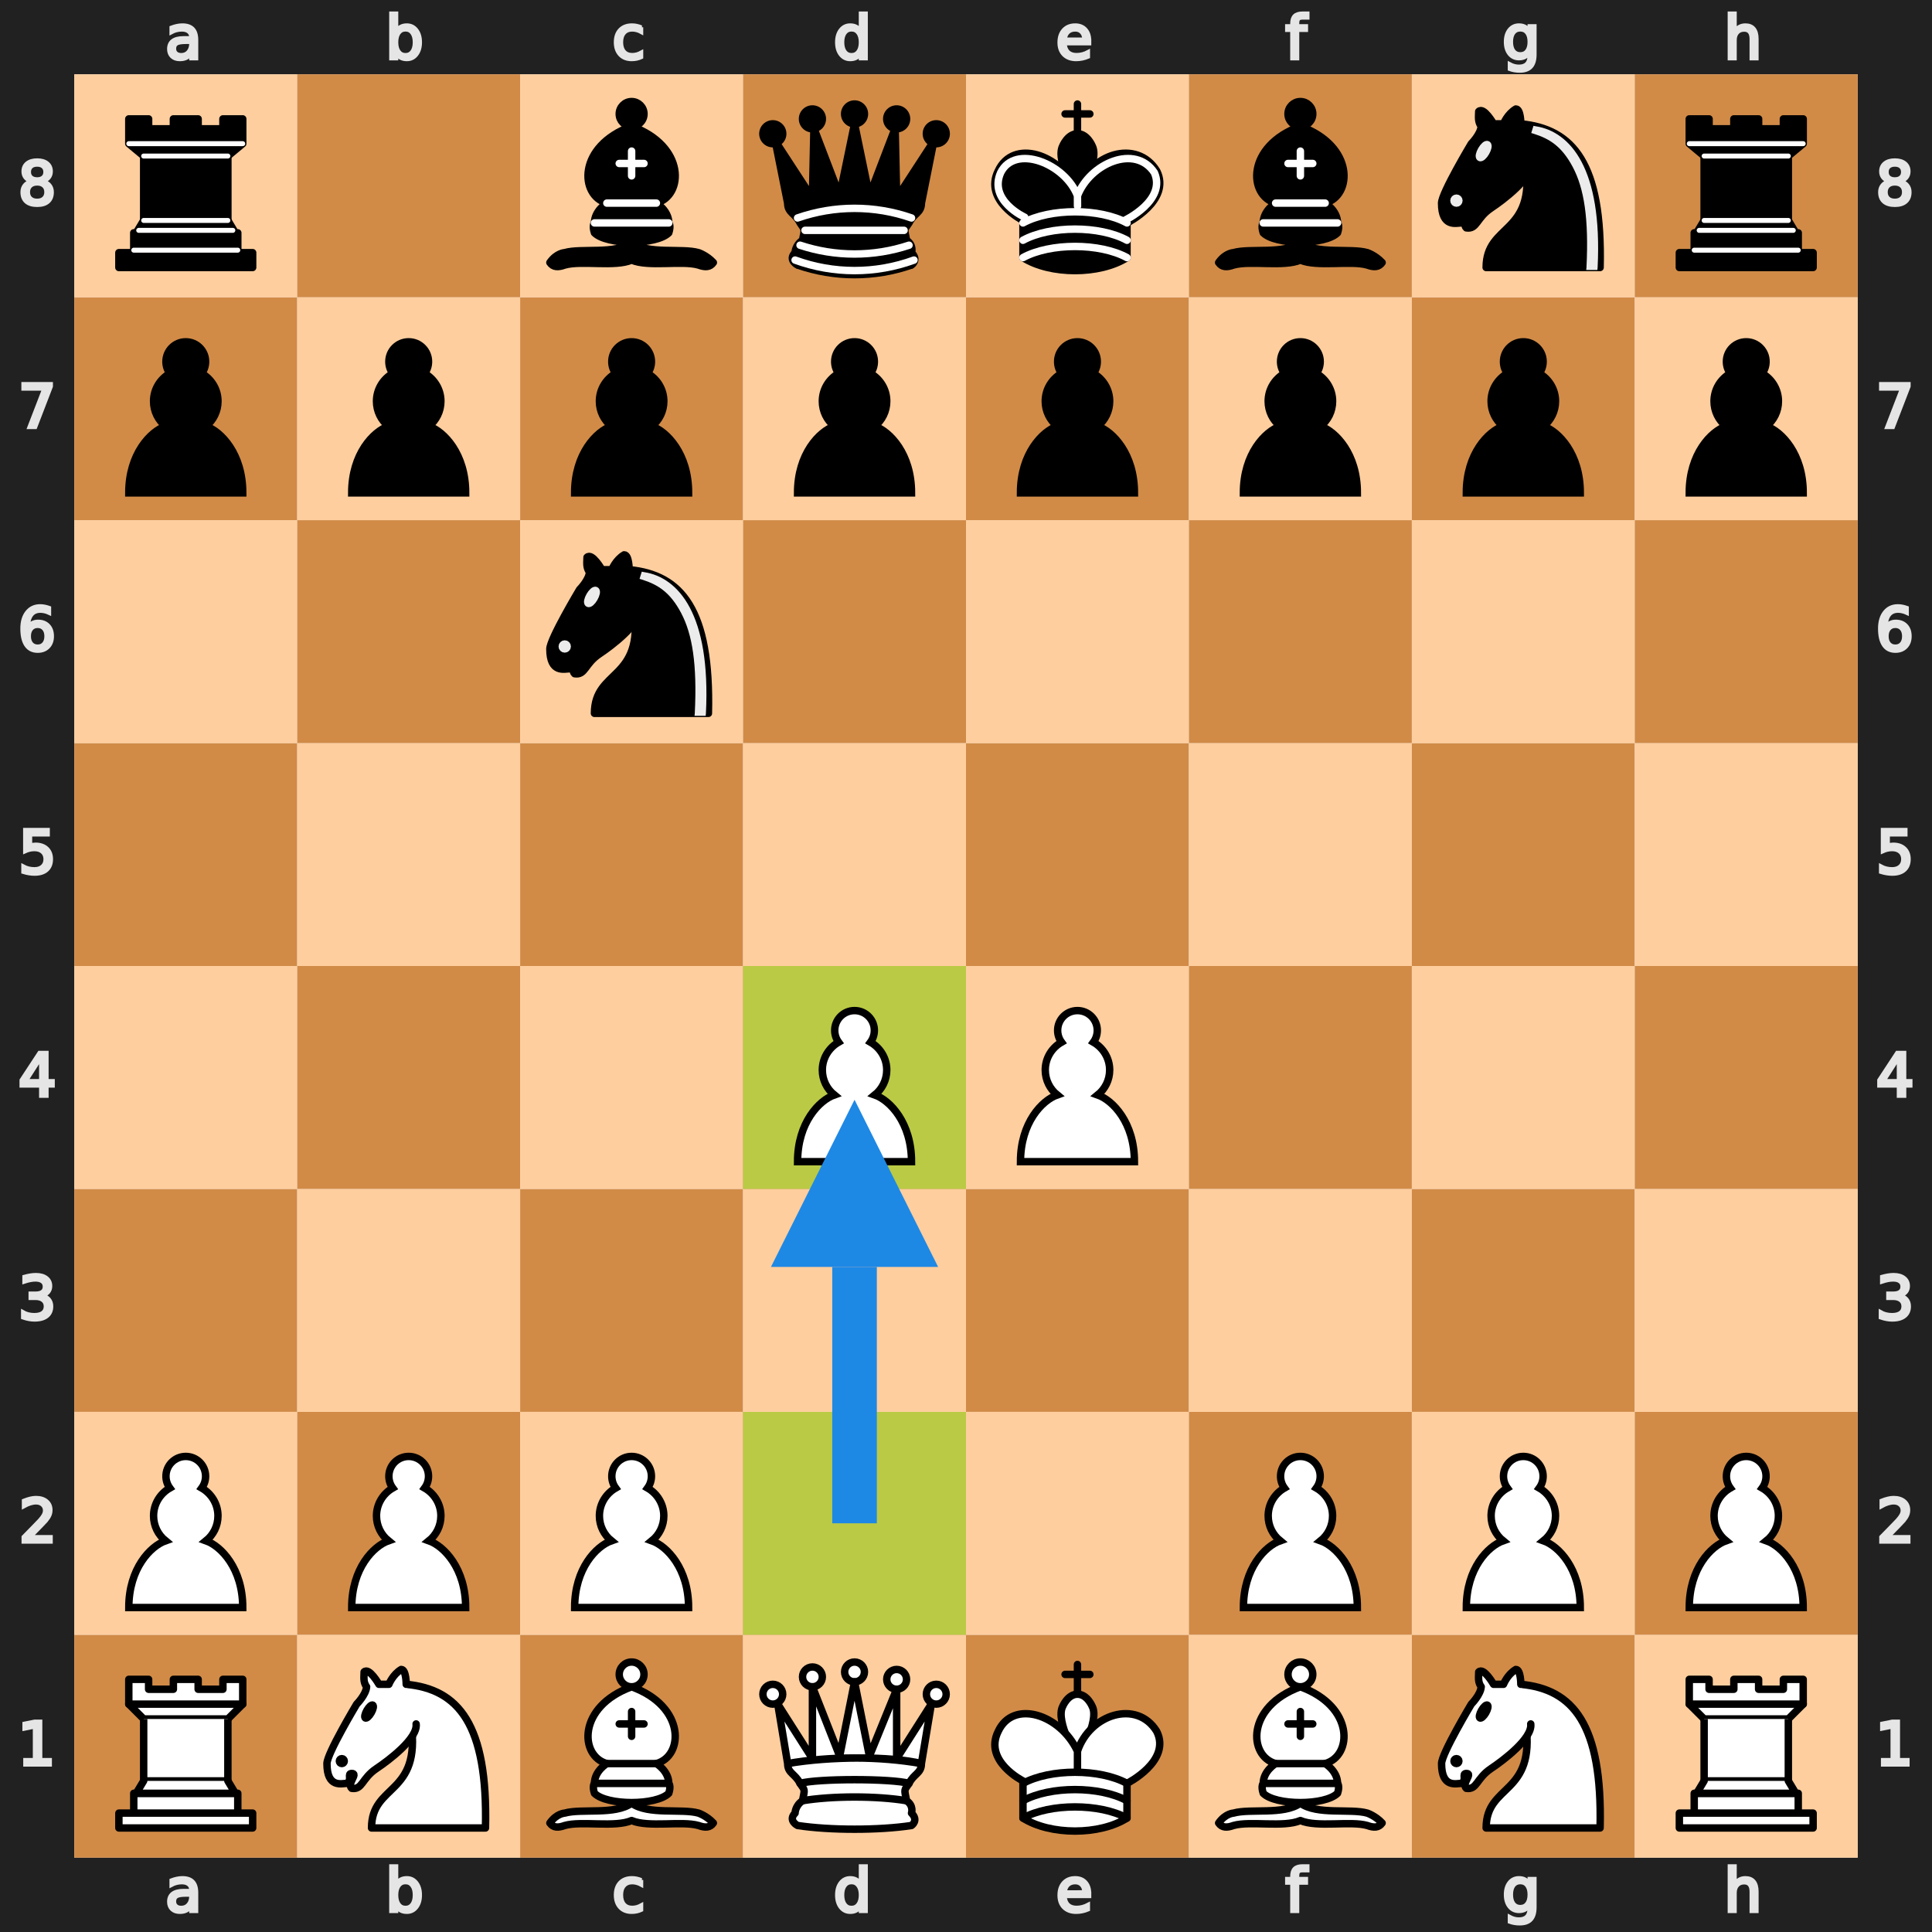
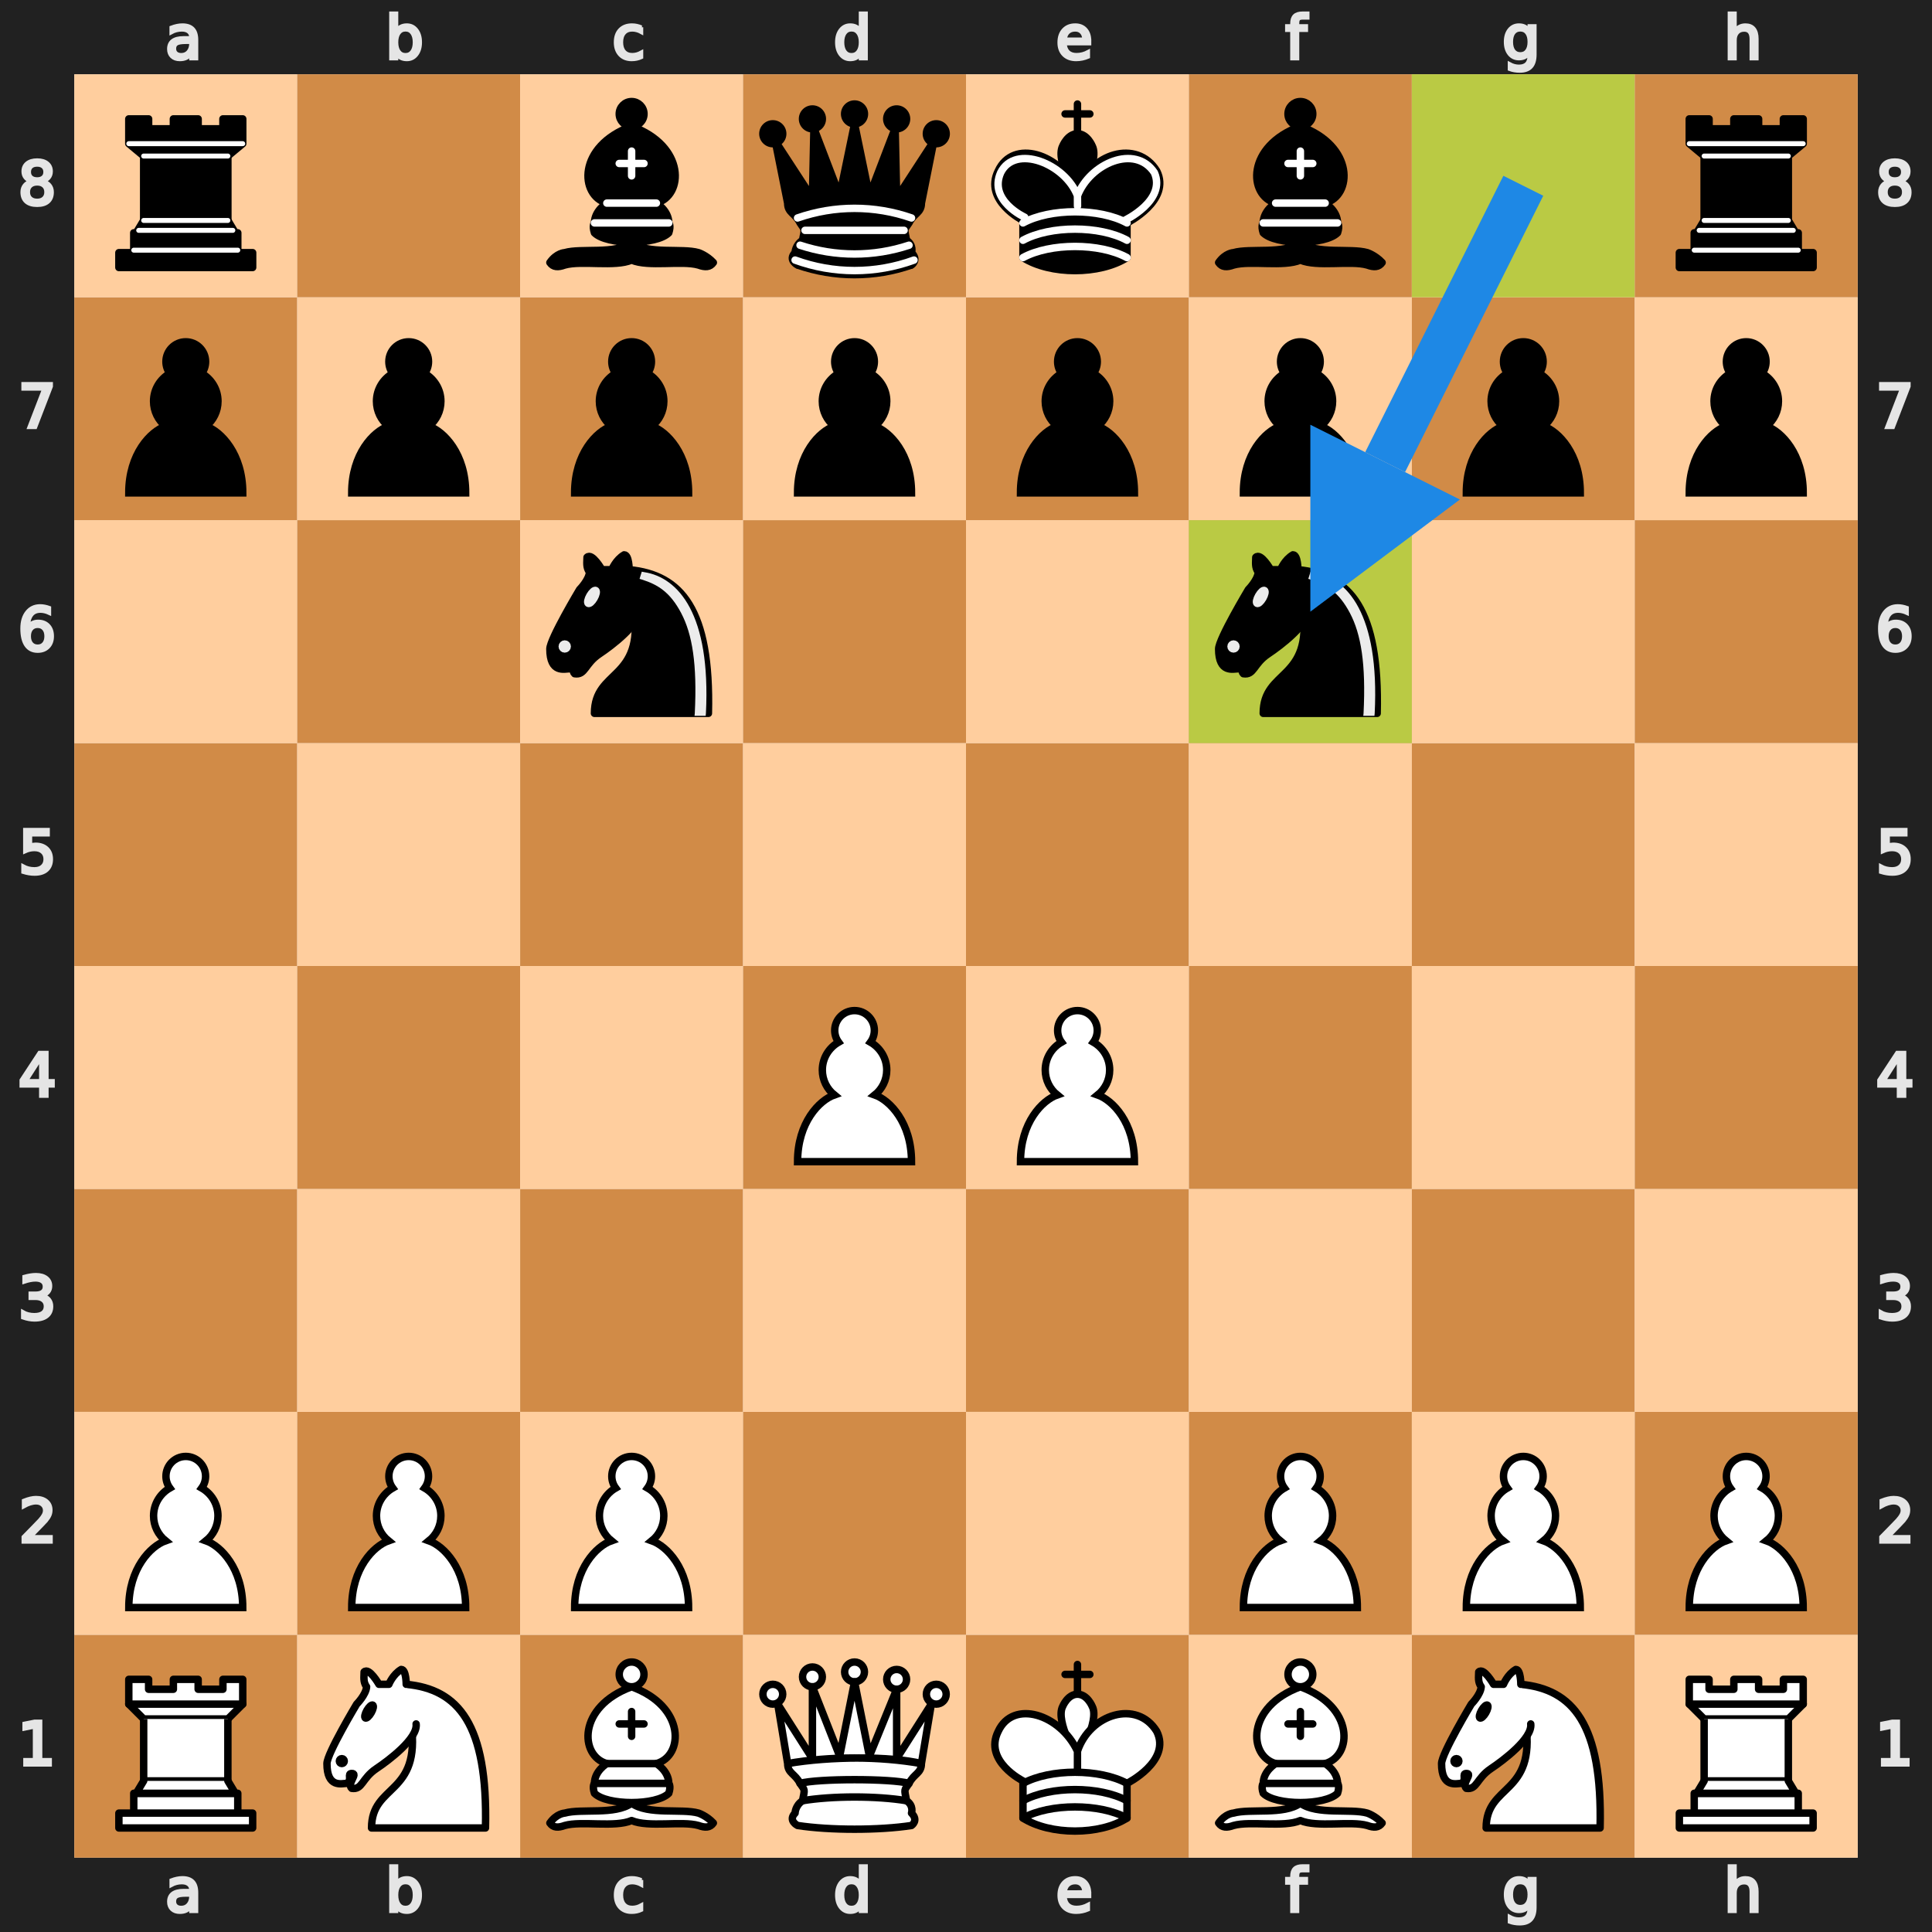
<svg xmlns="http://www.w3.org/2000/svg" xmlns:xlink="http://www.w3.org/1999/xlink" viewBox="0 0 390 390" width="400" height="400">
  <defs>
    <g id="white-pawn" class="white pawn">
      <path d="M22.5 9c-2.21 0-4 1.79-4 4 0 .89.29 1.71.78 2.38C17.33 16.5 16 18.59 16 21c0 2.03.94 3.84 2.41 5.03-3 1.06-7.41 5.55-7.41 13.47h23c0-7.92-4.41-12.41-7.41-13.47 1.47-1.19 2.41-3 2.41-5.03 0-2.41-1.33-4.5-3.28-5.62.49-.67.78-1.49.78-2.38 0-2.21-1.79-4-4-4z" fill="#fff" stroke="#000" stroke-width="1.5" stroke-linecap="round" />
    </g>
    <g id="white-knight" class="white knight" fill="none" fill-rule="evenodd" stroke="#000" stroke-width="1.5" stroke-linecap="round" stroke-linejoin="round">
      <path d="M 22,10 C 32.5,11 38.5,18 38,39 L 15,39 C 15,30 25,32.5 23,18" style="fill:#ffffff; stroke:#000000;" />
      <path d="M 24,18 C 24.38,20.91 18.45,25.37 16,27 C 13,29 13.18,31.34 11,31 C 9.958,30.06 12.41,27.96 11,28 C 10,28 11.19,29.23 10,30 C 9,30 5.997,31 6,26 C 6,24 12,14 12,14 C 12,14 13.89,12.1 14,10.5 C 13.27,9.506 13.5,8.5 13.5,7.5 C 14.5,6.5 16.5,10 16.5,10 L 18.5,10 C 18.5,10 19.28,8.008 21,7 C 22,7 22,10 22,10" style="fill:#ffffff; stroke:#000000;" />
      <path d="M 9.5 25.5 A 0.5 0.5 0 1 1 8.5,25.5 A 0.5 0.5 0 1 1 9.5 25.5 z" style="fill:#000000; stroke:#000000;" />
      <path d="M 15 15.5 A 0.5 1.5 0 1 1 14,15.5 A 0.5 1.5 0 1 1 15 15.5 z" transform="matrix(0.866,0.5,-0.5,0.866,9.693,-5.173)" style="fill:#000000; stroke:#000000;" />
    </g>
    <g id="white-bishop" class="white bishop" fill="none" fill-rule="evenodd" stroke="#000" stroke-width="1.5" stroke-linecap="round" stroke-linejoin="round">
      <g fill="#fff" stroke-linecap="butt">
        <path d="M9 36c3.39-.97 10.11.43 13.5-2 3.39 2.43 10.11 1.03 13.5 2 0 0 1.65.54 3 2-.68.97-1.65.99-3 .5-3.39-.97-10.11.46-13.5-1-3.39 1.46-10.11.03-13.5 1-1.354.49-2.323.47-3-.5 1.354-1.94 3-2 3-2zM15 32c2.5 2.5 12.5 2.5 15 0 .5-1.5 0-2 0-2 0-2.5-2.5-4-2.5-4 5.5-1.5 6-11.5-5-15.5-11 4-10.5 14-5 15.5 0 0-2.5 1.5-2.5 4 0 0-.5.5 0 2zM25 8a2.5 2.5 0 1 1-5 0 2.5 2.5 0 1 1 5 0z" />
      </g>
      <path d="M17.5 26h10M15 30h15m-7.5-14.5v5M20 18h5" stroke-linejoin="miter" />
    </g>
    <g id="white-rook" class="white rook" fill="#fff" fill-rule="evenodd" stroke="#000" stroke-width="1.5" stroke-linecap="round" stroke-linejoin="round">
      <path d="M9 39h27v-3H9v3zM12 36v-4h21v4H12zM11 14V9h4v2h5V9h5v2h5V9h4v5" stroke-linecap="butt" />
      <path d="M34 14l-3 3H14l-3-3" />
      <path d="M31 17v12.5H14V17" stroke-linecap="butt" stroke-linejoin="miter" />
      <path d="M31 29.5l1.5 2.5h-20l1.5-2.5" />
      <path d="M11 14h23" fill="none" stroke-linejoin="miter" />
    </g>
    <g id="white-queen" class="white queen" fill="#fff" fill-rule="evenodd" stroke="#000" stroke-width="1.5" stroke-linecap="round" stroke-linejoin="round">
      <path d="M8 12a2 2 0 1 1-4 0 2 2 0 1 1 4 0zM24.5 7.5a2 2 0 1 1-4 0 2 2 0 1 1 4 0zM41 12a2 2 0 1 1-4 0 2 2 0 1 1 4 0zM16 8.5a2 2 0 1 1-4 0 2 2 0 1 1 4 0zM33 9a2 2 0 1 1-4 0 2 2 0 1 1 4 0z" />
      <path d="M9 26c8.5-1.5 21-1.5 27 0l2-12-7 11V11l-5.5 13.5-3-15-3 15-5.5-14V25L7 14l2 12zM9 26c0 2 1.5 2 2.5 4 1 1.5 1 1 .5 3.5-1.5 1-1.5 2.5-1.5 2.5-1.5 1.5.5 2.5.5 2.5 6.5 1 16.5 1 23 0 0 0 1.5-1 0-2.5 0 0 .5-1.5-1-2.5-.5-2.5-.5-2 .5-3.5 1-2 2.5-2 2.5-4-8.5-1.5-18.5-1.5-27 0z" stroke-linecap="butt" />
      <path d="M11.5 30c3.5-1 18.5-1 22 0M12 33.5c6-1 15-1 21 0" fill="none" />
    </g>
    <g id="white-king" class="white king" fill="none" fill-rule="evenodd" stroke="#000" stroke-width="1.5" stroke-linecap="round" stroke-linejoin="round">
      <path d="M22.5 11.63V6M20 8h5" stroke-linejoin="miter" />
      <path d="M22.5 25s4.5-7.5 3-10.5c0 0-1-2.5-3-2.5s-3 2.5-3 2.5c-1.5 3 3 10.5 3 10.5" fill="#fff" stroke-linecap="butt" stroke-linejoin="miter" />
      <path d="M11.5 37c5.5 3.5 15.5 3.5 21 0v-7s9-4.5 6-10.5c-4-6.5-13.5-3.5-16 4V27v-3.5c-3.5-7.5-13-10.5-16-4-3 6 5 10 5 10V37z" fill="#fff" />
      <path d="M11.5 30c5.5-3 15.5-3 21 0m-21 3.5c5.5-3 15.5-3 21 0m-21 3.5c5.5-3 15.5-3 21 0" />
    </g>
    <g id="black-pawn" class="black pawn">
      <path d="M22.5 9c-2.21 0-4 1.79-4 4 0 .89.29 1.71.78 2.38C17.33 16.5 16 18.59 16 21c0 2.03.94 3.84 2.41 5.03-3 1.06-7.41 5.55-7.41 13.47h23c0-7.92-4.41-12.41-7.41-13.47 1.47-1.19 2.41-3 2.41-5.03 0-2.41-1.33-4.5-3.28-5.62.49-.67.78-1.49.78-2.38 0-2.21-1.79-4-4-4z" fill="#000" stroke="#000" stroke-width="1.5" stroke-linecap="round" />
    </g>
    <g id="black-knight" class="black knight" fill="none" fill-rule="evenodd" stroke="#000" stroke-width="1.5" stroke-linecap="round" stroke-linejoin="round">
      <path d="M 22,10 C 32.5,11 38.5,18 38,39 L 15,39 C 15,30 25,32.5 23,18" style="fill:#000000; stroke:#000000;" />
      <path d="M 24,18 C 24.38,20.91 18.45,25.37 16,27 C 13,29 13.18,31.34 11,31 C 9.958,30.06 12.41,27.96 11,28 C 10,28 11.19,29.23 10,30 C 9,30 5.997,31 6,26 C 6,24 12,14 12,14 C 12,14 13.89,12.1 14,10.5 C 13.27,9.506 13.5,8.5 13.5,7.5 C 14.5,6.5 16.5,10 16.5,10 L 18.5,10 C 18.5,10 19.28,8.008 21,7 C 22,7 22,10 22,10" style="fill:#000000; stroke:#000000;" />
      <path d="M 9.5 25.5 A 0.5 0.5 0 1 1 8.5,25.5 A 0.5 0.5 0 1 1 9.5 25.5 z" style="fill:#ececec; stroke:#ececec;" />
      <path d="M 15 15.5 A 0.5 1.5 0 1 1 14,15.5 A 0.5 1.5 0 1 1 15 15.5 z" transform="matrix(0.866,0.5,-0.5,0.866,9.693,-5.173)" style="fill:#ececec; stroke:#ececec;" />
      <path d="M 24.55,10.4 L 24.1,11.85 L 24.6,12 C 27.75,13 30.25,14.49 32.5,18.75 C 34.75,23.01 35.75,29.06 35.25,39 L 35.2,39.5 L 37.45,39.5 L 37.5,39 C 38,28.94 36.62,22.15 34.25,17.66 C 31.88,13.17 28.46,11.02 25.06,10.5 L 24.55,10.4 z " style="fill:#ececec; stroke:none;" />
    </g>
    <g id="black-bishop" class="black bishop" fill="none" fill-rule="evenodd" stroke="#000" stroke-width="1.5" stroke-linecap="round" stroke-linejoin="round">
      <path d="M9 36c3.39-.97 10.11.43 13.5-2 3.39 2.43 10.11 1.03 13.5 2 0 0 1.65.54 3 2-.68.97-1.65.99-3 .5-3.39-.97-10.11.46-13.5-1-3.39 1.46-10.11.03-13.5 1-1.354.49-2.323.47-3-.5 1.354-1.94 3-2 3-2zm6-4c2.5 2.5 12.5 2.5 15 0 .5-1.5 0-2 0-2 0-2.5-2.5-4-2.5-4 5.5-1.5 6-11.5-5-15.5-11 4-10.5 14-5 15.5 0 0-2.5 1.5-2.5 4 0 0-.5.5 0 2zM25 8a2.5 2.5 0 1 1-5 0 2.5 2.5 0 1 1 5 0z" fill="#000" stroke-linecap="butt" />
      <path d="M17.5 26h10M15 30h15m-7.5-14.5v5M20 18h5" stroke="#fff" stroke-linejoin="miter" />
    </g>
    <g id="black-rook" class="black rook" fill="#000" fill-rule="evenodd" stroke="#000" stroke-width="1.5" stroke-linecap="round" stroke-linejoin="round">
      <path d="M9 39h27v-3H9v3zM12.5 32l1.5-2.5h17l1.5 2.5h-20zM12 36v-4h21v4H12z" stroke-linecap="butt" />
      <path d="M14 29.5v-13h17v13H14z" stroke-linecap="butt" stroke-linejoin="miter" />
      <path d="M14 16.5L11 14h23l-3 2.5H14zM11 14V9h4v2h5V9h5v2h5V9h4v5H11z" stroke-linecap="butt" />
      <path d="M12 35.5h21M13 31.5h19M14 29.5h17M14 16.5h17M11 14h23" fill="none" stroke="#fff" stroke-width="1" stroke-linejoin="miter" />
    </g>
    <g id="black-queen" class="black queen" fill="#000" fill-rule="evenodd" stroke="#000" stroke-width="1.5" stroke-linecap="round" stroke-linejoin="round">
      <g fill="#000" stroke="none">
        <circle cx="6" cy="12" r="2.75" />
        <circle cx="14" cy="9" r="2.75" />
        <circle cx="22.5" cy="8" r="2.75" />
        <circle cx="31" cy="9" r="2.75" />
        <circle cx="39" cy="12" r="2.75" />
      </g>
      <path d="M9 26c8.5-1.5 21-1.5 27 0l2.5-12.5L31 25l-.3-14.1-5.2 13.6-3-14.5-3 14.5-5.2-13.6L14 25 6.5 13.5 9 26zM9 26c0 2 1.5 2 2.5 4 1 1.5 1 1 .5 3.5-1.5 1-1.5 2.5-1.5 2.5-1.5 1.5.5 2.5.5 2.5 6.5 1 16.5 1 23 0 0 0 1.5-1 0-2.5 0 0 .5-1.5-1-2.5-.5-2.5-.5-2 .5-3.5 1-2 2.5-2 2.5-4-8.5-1.5-18.5-1.5-27 0z" stroke-linecap="butt" />
      <path d="M11 38.5a35 35 1 0 0 23 0" fill="none" stroke-linecap="butt" />
      <path d="M11 29a35 35 1 0 1 23 0M12.5 31.5h20M11.5 34.5a35 35 1 0 0 22 0M10.5 37.5a35 35 1 0 0 24 0" fill="none" stroke="#fff" />
    </g>
    <g id="black-king" class="black king" fill="none" fill-rule="evenodd" stroke="#000" stroke-width="1.5" stroke-linecap="round" stroke-linejoin="round">
      <path d="M22.5 11.63V6" stroke-linejoin="miter" />
      <path d="M22.5 25s4.5-7.5 3-10.5c0 0-1-2.5-3-2.5s-3 2.5-3 2.5c-1.5 3 3 10.5 3 10.5" fill="#000" stroke-linecap="butt" stroke-linejoin="miter" />
      <path d="M11.5 37c5.5 3.5 15.5 3.5 21 0v-7s9-4.5 6-10.5c-4-6.5-13.5-3.5-16 4V27v-3.5c-3.5-7.5-13-10.5-16-4-3 6 5 10 5 10V37z" fill="#000" />
      <path d="M20 8h5" stroke-linejoin="miter" />
      <path d="M32 29.5s8.5-4 6.03-9.65C34.15 14 25 18 22.5 24.5l.01 2.1-.01-2.1C20 18 9.906 14 6.997 19.85c-2.497 5.65 4.853 9 4.853 9M11.5 30c5.5-3 15.5-3 21 0m-21 3.5c5.5-3 15.5-3 21 0m-21 3.5c5.5-3 15.5-3 21 0" stroke="#fff" />
    </g>
  </defs>
  <rect x="7.5" y="7.5" width="375" height="375" fill="none" stroke="#212121" stroke-width="15" />
  <g transform="translate(20, 1) scale(0.75, 0.75)" fill="#e5e5e5" stroke="#e5e5e5">
    <path d="M23.328 10.016q-1.742 0-2.414.398-.672.398-.672 1.36 0 .765.5 1.218.508.445 1.375.445 1.196 0 1.914-.843.727-.852.727-2.258v-.32zm2.867-.594v4.992h-1.437v-1.328q-.492.797-1.227 1.18-.734.375-1.797.375-1.343 0-2.14-.75-.79-.758-.79-2.024 0-1.476.985-2.226.992-.75 2.953-.75h2.016V8.75q0-.992-.656-1.531-.649-.547-1.829-.547-.75 0-1.46.18-.711.18-1.368.539V6.062q.79-.304 1.532-.453.742-.156 1.445-.156 1.898 0 2.836.984.937.985.937 2.985z" />
  </g>
  <g transform="translate(20, 375) scale(0.75, 0.75)" fill="#e5e5e5" stroke="#e5e5e5">
    <path d="M23.328 10.016q-1.742 0-2.414.398-.672.398-.672 1.36 0 .765.5 1.218.508.445 1.375.445 1.196 0 1.914-.843.727-.852.727-2.258v-.32zm2.867-.594v4.992h-1.437v-1.328q-.492.797-1.227 1.18-.734.375-1.797.375-1.343 0-2.14-.75-.79-.758-.79-2.024 0-1.476.985-2.226.992-.75 2.953-.75h2.016V8.75q0-.992-.656-1.531-.649-.547-1.829-.547-.75 0-1.46.18-.711.18-1.368.539V6.062q.79-.304 1.532-.453.742-.156 1.445-.156 1.898 0 2.836.984.937.985.937 2.985z" />
  </g>
  <g transform="translate(65, 1) scale(0.75, 0.75)" fill="#e5e5e5" stroke="#e5e5e5">
    <path d="M24.922 10.047q0-1.586-.656-2.485-.649-.906-1.79-.906-1.14 0-1.796.906-.649.899-.649 2.485 0 1.586.649 2.492.656.898 1.797.898 1.14 0 1.789-.898.656-.906.656-2.492zm-4.89-3.055q.452-.781 1.14-1.156.695-.383 1.656-.383 1.594 0 2.586 1.266 1 1.265 1 3.328 0 2.062-1 3.328-.992 1.266-2.586 1.266-.96 0-1.656-.375-.688-.383-1.14-1.164v1.312h-1.446V2.258h1.445z" />
  </g>
  <g transform="translate(65, 375) scale(0.75, 0.75)" fill="#e5e5e5" stroke="#e5e5e5">
    <path d="M24.922 10.047q0-1.586-.656-2.485-.649-.906-1.79-.906-1.14 0-1.796.906-.649.899-.649 2.485 0 1.586.649 2.492.656.898 1.797.898 1.14 0 1.789-.898.656-.906.656-2.492zm-4.89-3.055q.452-.781 1.14-1.156.695-.383 1.656-.383 1.594 0 2.586 1.266 1 1.265 1 3.328 0 2.062-1 3.328-.992 1.266-2.586 1.266-.96 0-1.656-.375-.688-.383-1.14-1.164v1.312h-1.446V2.258h1.445z" />
  </g>
  <g transform="translate(110, 1) scale(0.75, 0.75)" fill="#e5e5e5" stroke="#e5e5e5">
    <path d="M25.96 6v1.344q-.608-.336-1.226-.5-.609-.172-1.234-.172-1.398 0-2.172.89-.773.883-.773 2.485 0 1.601.773 2.492.774.883 2.172.883.625 0 1.234-.164.618-.172 1.227-.508v1.328q-.602.281-1.25.422-.64.14-1.367.14-1.977 0-3.14-1.242-1.165-1.242-1.165-3.351 0-2.14 1.172-3.367 1.18-1.227 3.227-1.227.664 0 1.296.14.633.134 1.227.407z" />
  </g>
  <g transform="translate(110, 375) scale(0.75, 0.75)" fill="#e5e5e5" stroke="#e5e5e5">
    <path d="M25.96 6v1.344q-.608-.336-1.226-.5-.609-.172-1.234-.172-1.398 0-2.172.89-.773.883-.773 2.485 0 1.601.773 2.492.774.883 2.172.883.625 0 1.234-.164.618-.172 1.227-.508v1.328q-.602.281-1.25.422-.64.14-1.367.14-1.977 0-3.14-1.242-1.165-1.242-1.165-3.351 0-2.14 1.172-3.367 1.18-1.227 3.227-1.227.664 0 1.296.14.633.134 1.227.407z" />
  </g>
  <g transform="translate(155, 1) scale(0.75, 0.75)" fill="#e5e5e5" stroke="#e5e5e5">
    <path d="M24.973 6.992V2.258h1.437v12.156h-1.437v-1.312q-.453.78-1.149 1.164-.687.375-1.656.375-1.586 0-2.586-1.266-.992-1.266-.992-3.328 0-2.063.992-3.328 1-1.266 2.586-1.266.969 0 1.656.383.696.375 1.149 1.156zm-4.899 3.055q0 1.586.649 2.492.656.898 1.797.898 1.14 0 1.796-.898.657-.906.657-2.492 0-1.586-.657-2.485-.656-.906-1.796-.906-1.141 0-1.797.906-.649.899-.649 2.485z" />
  </g>
  <g transform="translate(155, 375) scale(0.75, 0.75)" fill="#e5e5e5" stroke="#e5e5e5">
    <path d="M24.973 6.992V2.258h1.437v12.156h-1.437v-1.312q-.453.78-1.149 1.164-.687.375-1.656.375-1.586 0-2.586-1.266-.992-1.266-.992-3.328 0-2.063.992-3.328 1-1.266 2.586-1.266.969 0 1.656.383.696.375 1.149 1.156zm-4.899 3.055q0 1.586.649 2.492.656.898 1.797.898 1.14 0 1.796-.898.657-.906.657-2.492 0-1.586-.657-2.485-.656-.906-1.796-.906-1.141 0-1.797.906-.649.899-.649 2.485z" />
  </g>
  <g transform="translate(200, 1) scale(0.75, 0.75)" fill="#e5e5e5" stroke="#e5e5e5">
    <path d="M26.555 9.68v.703h-6.61q.094 1.484.89 2.265.806.774 2.235.774.828 0 1.602-.203.781-.203 1.547-.61v1.36q-.774.328-1.586.5-.813.172-1.649.172-2.093 0-3.32-1.22-1.219-1.218-1.219-3.296 0-2.148 1.157-3.406 1.164-1.266 3.132-1.266 1.766 0 2.79 1.14 1.03 1.134 1.03 3.087zm-1.438-.422q-.015-1.18-.664-1.883-.64-.703-1.703-.703-1.203 0-1.93.68-.718.68-.828 1.914z" />
  </g>
  <g transform="translate(200, 375) scale(0.75, 0.75)" fill="#e5e5e5" stroke="#e5e5e5">
    <path d="M26.555 9.68v.703h-6.61q.094 1.484.89 2.265.806.774 2.235.774.828 0 1.602-.203.781-.203 1.547-.61v1.36q-.774.328-1.586.5-.813.172-1.649.172-2.093 0-3.32-1.22-1.219-1.218-1.219-3.296 0-2.148 1.157-3.406 1.164-1.266 3.132-1.266 1.766 0 2.79 1.14 1.03 1.134 1.03 3.087zm-1.438-.422q-.015-1.18-.664-1.883-.64-.703-1.703-.703-1.203 0-1.93.68-.718.68-.828 1.914z" />
  </g>
  <g transform="translate(245, 1) scale(0.75, 0.75)" fill="#e5e5e5" stroke="#e5e5e5">
    <path d="M25.285 2.258v1.195H23.91q-.773 0-1.078.313-.297.312-.297 1.125v.773h2.367v1.117h-2.367v7.633H21.09V6.781h-1.375V5.664h1.375v-.61q0-1.46.68-2.124.68-.672 2.156-.672z" />
  </g>
  <g transform="translate(245, 375) scale(0.75, 0.75)" fill="#e5e5e5" stroke="#e5e5e5">
    <path d="M25.285 2.258v1.195H23.91q-.773 0-1.078.313-.297.312-.297 1.125v.773h2.367v1.117h-2.367v7.633H21.09V6.781h-1.375V5.664h1.375v-.61q0-1.46.68-2.124.68-.672 2.156-.672z" />
  </g>
  <g transform="translate(290, 1) scale(0.75, 0.75)" fill="#e5e5e5" stroke="#e5e5e5">
    <path d="M24.973 9.937q0-1.562-.649-2.421-.64-.86-1.804-.86-1.157 0-1.805.86-.64.859-.64 2.421 0 1.555.64 2.415.648.859 1.805.859 1.164 0 1.804-.86.649-.859.649-2.414zm1.437 3.391q0 2.234-.992 3.32-.992 1.094-3.04 1.094-.757 0-1.429-.117-.672-.11-1.304-.344v-1.398q.632.344 1.25.508.617.164 1.257.164 1.414 0 2.118-.743.703-.734.703-2.226v-.711q-.446.773-1.141 1.156-.695.383-1.664.383-1.61 0-2.594-1.227-.984-1.226-.984-3.25 0-2.03.984-3.257.985-1.227 2.594-1.227.969 0 1.664.383t1.14 1.156V5.664h1.438z" />
  </g>
  <g transform="translate(290, 375) scale(0.75, 0.75)" fill="#e5e5e5" stroke="#e5e5e5">
    <path d="M24.973 9.937q0-1.562-.649-2.421-.64-.86-1.804-.86-1.157 0-1.805.86-.64.859-.64 2.421 0 1.555.64 2.415.648.859 1.805.859 1.164 0 1.804-.86.649-.859.649-2.414zm1.437 3.391q0 2.234-.992 3.32-.992 1.094-3.04 1.094-.757 0-1.429-.117-.672-.11-1.304-.344v-1.398q.632.344 1.25.508.617.164 1.257.164 1.414 0 2.118-.743.703-.734.703-2.226v-.711q-.446.773-1.141 1.156-.695.383-1.664.383-1.61 0-2.594-1.227-.984-1.226-.984-3.25 0-2.03.984-3.257.985-1.227 2.594-1.227.969 0 1.664.383t1.14 1.156V5.664h1.438z" />
  </g>
  <g transform="translate(335, 1) scale(0.75, 0.75)" fill="#e5e5e5" stroke="#e5e5e5">
    <path d="M26.164 9.133v5.281h-1.437V9.18q0-1.243-.485-1.86-.484-.617-1.453-.617-1.164 0-1.836.742-.672.742-.672 2.024v4.945h-1.445V2.258h1.445v4.765q.516-.789 1.211-1.18.703-.39 1.617-.39 1.508 0 2.282.938.773.93.773 2.742z" />
  </g>
  <g transform="translate(335, 375) scale(0.75, 0.75)" fill="#e5e5e5" stroke="#e5e5e5">
    <path d="M26.164 9.133v5.281h-1.437V9.18q0-1.243-.485-1.86-.484-.617-1.453-.617-1.164 0-1.836.742-.672.742-.672 2.024v4.945h-1.445V2.258h1.445v4.765q.516-.789 1.211-1.18.703-.39 1.617-.39 1.508 0 2.282.938.773.93.773 2.742z" />
  </g>
  <g transform="translate(0, 335) scale(0.75, 0.75)" fill="#e5e5e5" stroke="#e5e5e5">
    <path d="M6.754 26.996h2.578v-8.898l-2.805.562v-1.437l2.79-.563h1.578v10.336h2.578v1.328h-6.72z" />
  </g>
  <g transform="translate(375, 335) scale(0.75, 0.75)" fill="#e5e5e5" stroke="#e5e5e5">
    <path d="M6.754 26.996h2.578v-8.898l-2.805.562v-1.437l2.79-.563h1.578v10.336h2.578v1.328h-6.72z" />
  </g>
  <g transform="translate(0, 290) scale(0.75, 0.75)" fill="#e5e5e5" stroke="#e5e5e5">
    <path d="M8.195 26.996h5.508v1.328H6.297v-1.328q.898-.93 2.445-2.492 1.555-1.57 1.953-2.024.758-.851 1.055-1.437.305-.594.305-1.164 0-.93-.657-1.516-.648-.586-1.695-.586-.742 0-1.57.258-.82.258-1.758.781v-1.593q.953-.383 1.781-.578.828-.196 1.516-.196 1.812 0 2.89.906 1.079.907 1.079 2.422 0 .72-.274 1.368-.265.64-.976 1.515-.196.227-1.243 1.313-1.046 1.078-2.953 3.023z" />
  </g>
  <g transform="translate(375, 290) scale(0.75, 0.75)" fill="#e5e5e5" stroke="#e5e5e5">
    <path d="M8.195 26.996h5.508v1.328H6.297v-1.328q.898-.93 2.445-2.492 1.555-1.57 1.953-2.024.758-.851 1.055-1.437.305-.594.305-1.164 0-.93-.657-1.516-.648-.586-1.695-.586-.742 0-1.57.258-.82.258-1.758.781v-1.593q.953-.383 1.781-.578.828-.196 1.516-.196 1.812 0 2.89.906 1.079.907 1.079 2.422 0 .72-.274 1.368-.265.64-.976 1.515-.196.227-1.243 1.313-1.046 1.078-2.953 3.023z" />
  </g>
  <g transform="translate(0, 245) scale(0.75, 0.75)" fill="#e5e5e5" stroke="#e5e5e5">
    <path d="M11.434 22.035q1.132.242 1.765 1.008.64.766.64 1.89 0 1.727-1.187 2.672-1.187.946-3.375.946-.734 0-1.515-.149-.774-.14-1.602-.43V26.45q.656.383 1.438.578.78.196 1.632.196 1.485 0 2.258-.586.782-.586.782-1.703 0-1.032-.727-1.61-.719-.586-2.008-.586h-1.36v-1.297h1.423q1.164 0 1.78-.46.618-.47.618-1.344 0-.899-.64-1.375-.633-.485-1.82-.485-.65 0-1.391.141-.743.14-1.633.437V16.95q.898-.25 1.68-.375.788-.125 1.484-.125 1.797 0 2.844.82 1.046.813 1.046 2.204 0 .968-.554 1.64-.555.664-1.578.922z" />
  </g>
  <g transform="translate(375, 245) scale(0.75, 0.75)" fill="#e5e5e5" stroke="#e5e5e5">
    <path d="M11.434 22.035q1.132.242 1.765 1.008.64.766.64 1.89 0 1.727-1.187 2.672-1.187.946-3.375.946-.734 0-1.515-.149-.774-.14-1.602-.43V26.45q.656.383 1.438.578.78.196 1.632.196 1.485 0 2.258-.586.782-.586.782-1.703 0-1.032-.727-1.61-.719-.586-2.008-.586h-1.36v-1.297h1.423q1.164 0 1.78-.46.618-.47.618-1.344 0-.899-.64-1.375-.633-.485-1.82-.485-.65 0-1.391.141-.743.14-1.633.437V16.95q.898-.25 1.68-.375.788-.125 1.484-.125 1.797 0 2.844.82 1.046.813 1.046 2.204 0 .968-.554 1.64-.555.664-1.578.922z" />
  </g>
  <g transform="translate(0, 200) scale(0.75, 0.75)" fill="#e5e5e5" stroke="#e5e5e5">
    <path d="M11.016 18.035L7.03 24.262h3.985zm-.414-1.375h1.984v7.602h1.664v1.312h-1.664v2.75h-1.57v-2.75H5.75v-1.523z" />
  </g>
  <g transform="translate(375, 200) scale(0.75, 0.75)" fill="#e5e5e5" stroke="#e5e5e5">
    <path d="M11.016 18.035L7.03 24.262h3.985zm-.414-1.375h1.984v7.602h1.664v1.312h-1.664v2.75h-1.57v-2.75H5.75v-1.523z" />
  </g>
  <g transform="translate(0, 155) scale(0.75, 0.75)" fill="#e5e5e5" stroke="#e5e5e5">
    <path d="M6.719 16.66h6.195v1.328h-4.75v2.86q.344-.118.688-.172.343-.063.687-.063 1.953 0 3.094 1.07 1.14 1.07 1.14 2.899 0 1.883-1.171 2.93-1.172 1.039-3.305 1.039-.735 0-1.5-.125-.758-.125-1.57-.375v-1.586q.703.383 1.453.57.75.188 1.586.188 1.351 0 2.14-.711.79-.711.79-1.93 0-1.219-.79-1.93-.789-.71-2.14-.71-.633 0-1.266.14-.625.14-1.281.438z" />
  </g>
  <g transform="translate(375, 155) scale(0.75, 0.75)" fill="#e5e5e5" stroke="#e5e5e5">
    <path d="M6.719 16.66h6.195v1.328h-4.75v2.86q.344-.118.688-.172.343-.063.687-.063 1.953 0 3.094 1.07 1.14 1.07 1.14 2.899 0 1.883-1.171 2.93-1.172 1.039-3.305 1.039-.735 0-1.5-.125-.758-.125-1.57-.375v-1.586q.703.383 1.453.57.75.188 1.586.188 1.351 0 2.14-.711.79-.711.79-1.93 0-1.219-.79-1.93-.789-.71-2.14-.71-.633 0-1.266.14-.625.14-1.281.438z" />
  </g>
  <g transform="translate(0, 110) scale(0.75, 0.75)" fill="#e5e5e5" stroke="#e5e5e5">
    <path d="M10.137 21.863q-1.063 0-1.688.727-.617.726-.617 1.992 0 1.258.617 1.992.625.727 1.688.727 1.062 0 1.68-.727.624-.734.624-1.992 0-1.266-.625-1.992-.617-.727-1.68-.727zm3.133-4.945v1.437q-.594-.28-1.204-.43-.601-.148-1.195-.148-1.562 0-2.39 1.055-.82 1.055-.938 3.188.46-.68 1.156-1.04.696-.367 1.531-.367 1.758 0 2.774 1.07 1.023 1.063 1.023 2.899 0 1.797-1.062 2.883-1.063 1.086-2.828 1.086-2.024 0-3.094-1.547-1.07-1.555-1.07-4.5 0-2.766 1.312-4.406 1.313-1.649 3.524-1.649.593 0 1.195.117.61.118 1.266.352z" />
  </g>
  <g transform="translate(375, 110) scale(0.75, 0.75)" fill="#e5e5e5" stroke="#e5e5e5">
    <path d="M10.137 21.863q-1.063 0-1.688.727-.617.726-.617 1.992 0 1.258.617 1.992.625.727 1.688.727 1.062 0 1.68-.727.624-.734.624-1.992 0-1.266-.625-1.992-.617-.727-1.68-.727zm3.133-4.945v1.437q-.594-.28-1.204-.43-.601-.148-1.195-.148-1.562 0-2.39 1.055-.82 1.055-.938 3.188.46-.68 1.156-1.04.696-.367 1.531-.367 1.758 0 2.774 1.07 1.023 1.063 1.023 2.899 0 1.797-1.062 2.883-1.063 1.086-2.828 1.086-2.024 0-3.094-1.547-1.07-1.555-1.07-4.5 0-2.766 1.312-4.406 1.313-1.649 3.524-1.649.593 0 1.195.117.61.118 1.266.352z" />
  </g>
  <g transform="translate(0, 65) scale(0.75, 0.75)" fill="#e5e5e5" stroke="#e5e5e5">
    <path d="M6.25 16.66h7.5v.672L9.516 28.324H7.867l3.985-10.336H6.25z" />
  </g>
  <g transform="translate(375, 65) scale(0.75, 0.75)" fill="#e5e5e5" stroke="#e5e5e5">
    <path d="M6.25 16.66h7.5v.672L9.516 28.324H7.867l3.985-10.336H6.25z" />
  </g>
  <g transform="translate(0, 20) scale(0.75, 0.75)" fill="#e5e5e5" stroke="#e5e5e5">
    <path d="M10 22.785q-1.125 0-1.773.602-.641.601-.641 1.656t.64 1.656q.649.602 1.774.602t1.773-.602q.649-.61.649-1.656 0-1.055-.649-1.656-.64-.602-1.773-.602zm-1.578-.672q-1.016-.25-1.586-.945-.563-.695-.563-1.695 0-1.399.993-2.211 1-.813 2.734-.813 1.742 0 2.734.813.993.812.993 2.21 0 1-.57 1.696-.563.695-1.571.945 1.14.266 1.773 1.04.641.773.641 1.89 0 1.695-1.04 2.602-1.03.906-2.96.906t-2.969-.906Q6 26.738 6 25.043q0-1.117.64-1.89.641-.774 1.782-1.04zm-.578-2.492q0 .906.562 1.414.57.508 1.594.508 1.016 0 1.586-.508.578-.508.578-1.414 0-.906-.578-1.414-.57-.508-1.586-.508-1.023 0-1.594.508-.562.508-.562 1.414z" />
  </g>
  <g transform="translate(375, 20) scale(0.75, 0.75)" fill="#e5e5e5" stroke="#e5e5e5">
    <path d="M10 22.785q-1.125 0-1.773.602-.641.601-.641 1.656t.64 1.656q.649.602 1.774.602t1.773-.602q.649-.61.649-1.656 0-1.055-.649-1.656-.64-.602-1.773-.602zm-1.578-.672q-1.016-.25-1.586-.945-.563-.695-.563-1.695 0-1.399.993-2.211 1-.813 2.734-.813 1.742 0 2.734.813.993.812.993 2.21 0 1-.57 1.696-.563.695-1.571.945 1.14.266 1.773 1.04.641.773.641 1.89 0 1.695-1.04 2.602-1.03.906-2.96.906t-2.969-.906Q6 26.738 6 25.043q0-1.117.64-1.89.641-.774 1.782-1.04zm-.578-2.492q0 .906.562 1.414.57.508 1.594.508 1.016 0 1.586-.508.578-.508.578-1.414 0-.906-.578-1.414-.57-.508-1.586-.508-1.023 0-1.594.508-.562.508-.562 1.414z" />
  </g>
  <rect x="15" y="330" width="45" height="45" class="square dark a1" stroke="none" fill="#d18b47" />
  <rect x="60" y="330" width="45" height="45" class="square light b1" stroke="none" fill="#ffce9e" />
  <rect x="105" y="330" width="45" height="45" class="square dark c1" stroke="none" fill="#d18b47" />
  <rect x="150" y="330" width="45" height="45" class="square light d1" stroke="none" fill="#ffce9e" />
  <rect x="195" y="330" width="45" height="45" class="square dark e1" stroke="none" fill="#d18b47" />
  <rect x="240" y="330" width="45" height="45" class="square light f1" stroke="none" fill="#ffce9e" />
  <rect x="285" y="330" width="45" height="45" class="square dark g1" stroke="none" fill="#d18b47" />
  <rect x="330" y="330" width="45" height="45" class="square light h1" stroke="none" fill="#ffce9e" />
  <rect x="15" y="285" width="45" height="45" class="square light a2" stroke="none" fill="#ffce9e" />
  <rect x="60" y="285" width="45" height="45" class="square dark b2" stroke="none" fill="#d18b47" />
  <rect x="105" y="285" width="45" height="45" class="square light c2" stroke="none" fill="#ffce9e" />
  <rect x="150" y="285" width="45" height="45" class="square dark d2" stroke="none" fill="#d18b47" />
-   <rect x="150" y="285" width="45" height="45" stroke="none" fill="#baca44" />
  <rect x="195" y="285" width="45" height="45" class="square light e2" stroke="none" fill="#ffce9e" />
  <rect x="240" y="285" width="45" height="45" class="square dark f2" stroke="none" fill="#d18b47" />
  <rect x="285" y="285" width="45" height="45" class="square light g2" stroke="none" fill="#ffce9e" />
  <rect x="330" y="285" width="45" height="45" class="square dark h2" stroke="none" fill="#d18b47" />
  <rect x="15" y="240" width="45" height="45" class="square dark a3" stroke="none" fill="#d18b47" />
  <rect x="60" y="240" width="45" height="45" class="square light b3" stroke="none" fill="#ffce9e" />
  <rect x="105" y="240" width="45" height="45" class="square dark c3" stroke="none" fill="#d18b47" />
  <rect x="150" y="240" width="45" height="45" class="square light d3" stroke="none" fill="#ffce9e" />
  <rect x="195" y="240" width="45" height="45" class="square dark e3" stroke="none" fill="#d18b47" />
  <rect x="240" y="240" width="45" height="45" class="square light f3" stroke="none" fill="#ffce9e" />
  <rect x="285" y="240" width="45" height="45" class="square dark g3" stroke="none" fill="#d18b47" />
  <rect x="330" y="240" width="45" height="45" class="square light h3" stroke="none" fill="#ffce9e" />
  <rect x="15" y="195" width="45" height="45" class="square light a4" stroke="none" fill="#ffce9e" />
  <rect x="60" y="195" width="45" height="45" class="square dark b4" stroke="none" fill="#d18b47" />
  <rect x="105" y="195" width="45" height="45" class="square light c4" stroke="none" fill="#ffce9e" />
  <rect x="150" y="195" width="45" height="45" class="square dark d4" stroke="none" fill="#d18b47" />
-   <rect x="150" y="195" width="45" height="45" stroke="none" fill="#baca44" />
  <rect x="195" y="195" width="45" height="45" class="square light e4" stroke="none" fill="#ffce9e" />
  <rect x="240" y="195" width="45" height="45" class="square dark f4" stroke="none" fill="#d18b47" />
  <rect x="285" y="195" width="45" height="45" class="square light g4" stroke="none" fill="#ffce9e" />
  <rect x="330" y="195" width="45" height="45" class="square dark h4" stroke="none" fill="#d18b47" />
  <rect x="15" y="150" width="45" height="45" class="square dark a5" stroke="none" fill="#d18b47" />
  <rect x="60" y="150" width="45" height="45" class="square light b5" stroke="none" fill="#ffce9e" />
  <rect x="105" y="150" width="45" height="45" class="square dark c5" stroke="none" fill="#d18b47" />
  <rect x="150" y="150" width="45" height="45" class="square light d5" stroke="none" fill="#ffce9e" />
  <rect x="195" y="150" width="45" height="45" class="square dark e5" stroke="none" fill="#d18b47" />
  <rect x="240" y="150" width="45" height="45" class="square light f5" stroke="none" fill="#ffce9e" />
  <rect x="285" y="150" width="45" height="45" class="square dark g5" stroke="none" fill="#d18b47" />
  <rect x="330" y="150" width="45" height="45" class="square light h5" stroke="none" fill="#ffce9e" />
  <rect x="15" y="105" width="45" height="45" class="square light a6" stroke="none" fill="#ffce9e" />
  <rect x="60" y="105" width="45" height="45" class="square dark b6" stroke="none" fill="#d18b47" />
  <rect x="105" y="105" width="45" height="45" class="square light c6" stroke="none" fill="#ffce9e" />
  <rect x="150" y="105" width="45" height="45" class="square dark d6" stroke="none" fill="#d18b47" />
  <rect x="195" y="105" width="45" height="45" class="square light e6" stroke="none" fill="#ffce9e" />
  <rect x="240" y="105" width="45" height="45" class="square dark f6" stroke="none" fill="#d18b47" />
+   <rect x="240" y="105" width="45" height="45" stroke="none" fill="#baca44" />
  <rect x="285" y="105" width="45" height="45" class="square light g6" stroke="none" fill="#ffce9e" />
  <rect x="330" y="105" width="45" height="45" class="square dark h6" stroke="none" fill="#d18b47" />
  <rect x="15" y="60" width="45" height="45" class="square dark a7" stroke="none" fill="#d18b47" />
  <rect x="60" y="60" width="45" height="45" class="square light b7" stroke="none" fill="#ffce9e" />
  <rect x="105" y="60" width="45" height="45" class="square dark c7" stroke="none" fill="#d18b47" />
  <rect x="150" y="60" width="45" height="45" class="square light d7" stroke="none" fill="#ffce9e" />
  <rect x="195" y="60" width="45" height="45" class="square dark e7" stroke="none" fill="#d18b47" />
  <rect x="240" y="60" width="45" height="45" class="square light f7" stroke="none" fill="#ffce9e" />
  <rect x="285" y="60" width="45" height="45" class="square dark g7" stroke="none" fill="#d18b47" />
  <rect x="330" y="60" width="45" height="45" class="square light h7" stroke="none" fill="#ffce9e" />
  <rect x="15" y="15" width="45" height="45" class="square light a8" stroke="none" fill="#ffce9e" />
  <rect x="60" y="15" width="45" height="45" class="square dark b8" stroke="none" fill="#d18b47" />
  <rect x="105" y="15" width="45" height="45" class="square light c8" stroke="none" fill="#ffce9e" />
  <rect x="150" y="15" width="45" height="45" class="square dark d8" stroke="none" fill="#d18b47" />
  <rect x="195" y="15" width="45" height="45" class="square light e8" stroke="none" fill="#ffce9e" />
  <rect x="240" y="15" width="45" height="45" class="square dark f8" stroke="none" fill="#d18b47" />
  <rect x="285" y="15" width="45" height="45" class="square light g8" stroke="none" fill="#ffce9e" />
+   <rect x="285" y="15" width="45" height="45" stroke="none" fill="#baca44" />
  <rect x="330" y="15" width="45" height="45" class="square dark h8" stroke="none" fill="#d18b47" />
  <use href="#white-rook" xlink:href="#white-rook" transform="translate(15, 330)" />
  <use href="#white-knight" xlink:href="#white-knight" transform="translate(60, 330)" />
  <use href="#white-bishop" xlink:href="#white-bishop" transform="translate(105, 330)" />
  <use href="#white-queen" xlink:href="#white-queen" transform="translate(150, 330)" />
  <use href="#white-king" xlink:href="#white-king" transform="translate(195, 330)" />
  <use href="#white-bishop" xlink:href="#white-bishop" transform="translate(240, 330)" />
  <use href="#white-knight" xlink:href="#white-knight" transform="translate(285, 330)" />
  <use href="#white-rook" xlink:href="#white-rook" transform="translate(330, 330)" />
  <use href="#white-pawn" xlink:href="#white-pawn" transform="translate(15, 285)" />
  <use href="#white-pawn" xlink:href="#white-pawn" transform="translate(60, 285)" />
  <use href="#white-pawn" xlink:href="#white-pawn" transform="translate(105, 285)" />
  <use href="#white-pawn" xlink:href="#white-pawn" transform="translate(240, 285)" />
  <use href="#white-pawn" xlink:href="#white-pawn" transform="translate(285, 285)" />
  <use href="#white-pawn" xlink:href="#white-pawn" transform="translate(330, 285)" />
  <use href="#white-pawn" xlink:href="#white-pawn" transform="translate(150, 195)" />
  <use href="#white-pawn" xlink:href="#white-pawn" transform="translate(195, 195)" />
  <use href="#black-knight" xlink:href="#black-knight" transform="translate(105, 105)" />
+   <use href="#black-knight" xlink:href="#black-knight" transform="translate(240, 105)" />
  <use href="#black-pawn" xlink:href="#black-pawn" transform="translate(15, 60)" />
  <use href="#black-pawn" xlink:href="#black-pawn" transform="translate(60, 60)" />
  <use href="#black-pawn" xlink:href="#black-pawn" transform="translate(105, 60)" />
  <use href="#black-pawn" xlink:href="#black-pawn" transform="translate(150, 60)" />
  <use href="#black-pawn" xlink:href="#black-pawn" transform="translate(195, 60)" />
  <use href="#black-pawn" xlink:href="#black-pawn" transform="translate(240, 60)" />
  <use href="#black-pawn" xlink:href="#black-pawn" transform="translate(285, 60)" />
  <use href="#black-pawn" xlink:href="#black-pawn" transform="translate(330, 60)" />
  <use href="#black-rook" xlink:href="#black-rook" transform="translate(15, 15)" />
  <use href="#black-bishop" xlink:href="#black-bishop" transform="translate(105, 15)" />
  <use href="#black-queen" xlink:href="#black-queen" transform="translate(150, 15)" />
  <use href="#black-king" xlink:href="#black-king" transform="translate(195, 15)" />
  <use href="#black-bishop" xlink:href="#black-bishop" transform="translate(240, 15)" />
-   <use href="#black-knight" xlink:href="#black-knight" transform="translate(285, 15)" />
  <use href="#black-rook" xlink:href="#black-rook" transform="translate(330, 15)" />
-   <line x1="172.5" y1="307.5" x2="172.5" y2="255.75" stroke="#1e88e5" stroke-width="9.0" stroke-linecap="butt" class="arrow" />
-   <polygon points="172.5,222.0 155.625,255.75 189.375,255.75" fill="#1e88e5" class="arrow" />
+   <line x1="307.5" y1="37.5" x2="279.606" y2="93.288" stroke="#1e88e5" stroke-width="9.0" stroke-linecap="butt" class="arrow" />
+   <polygon points="264.512,123.475 294.699,100.835 264.512,85.741" fill="#1e88e5" class="arrow" />
</svg>
